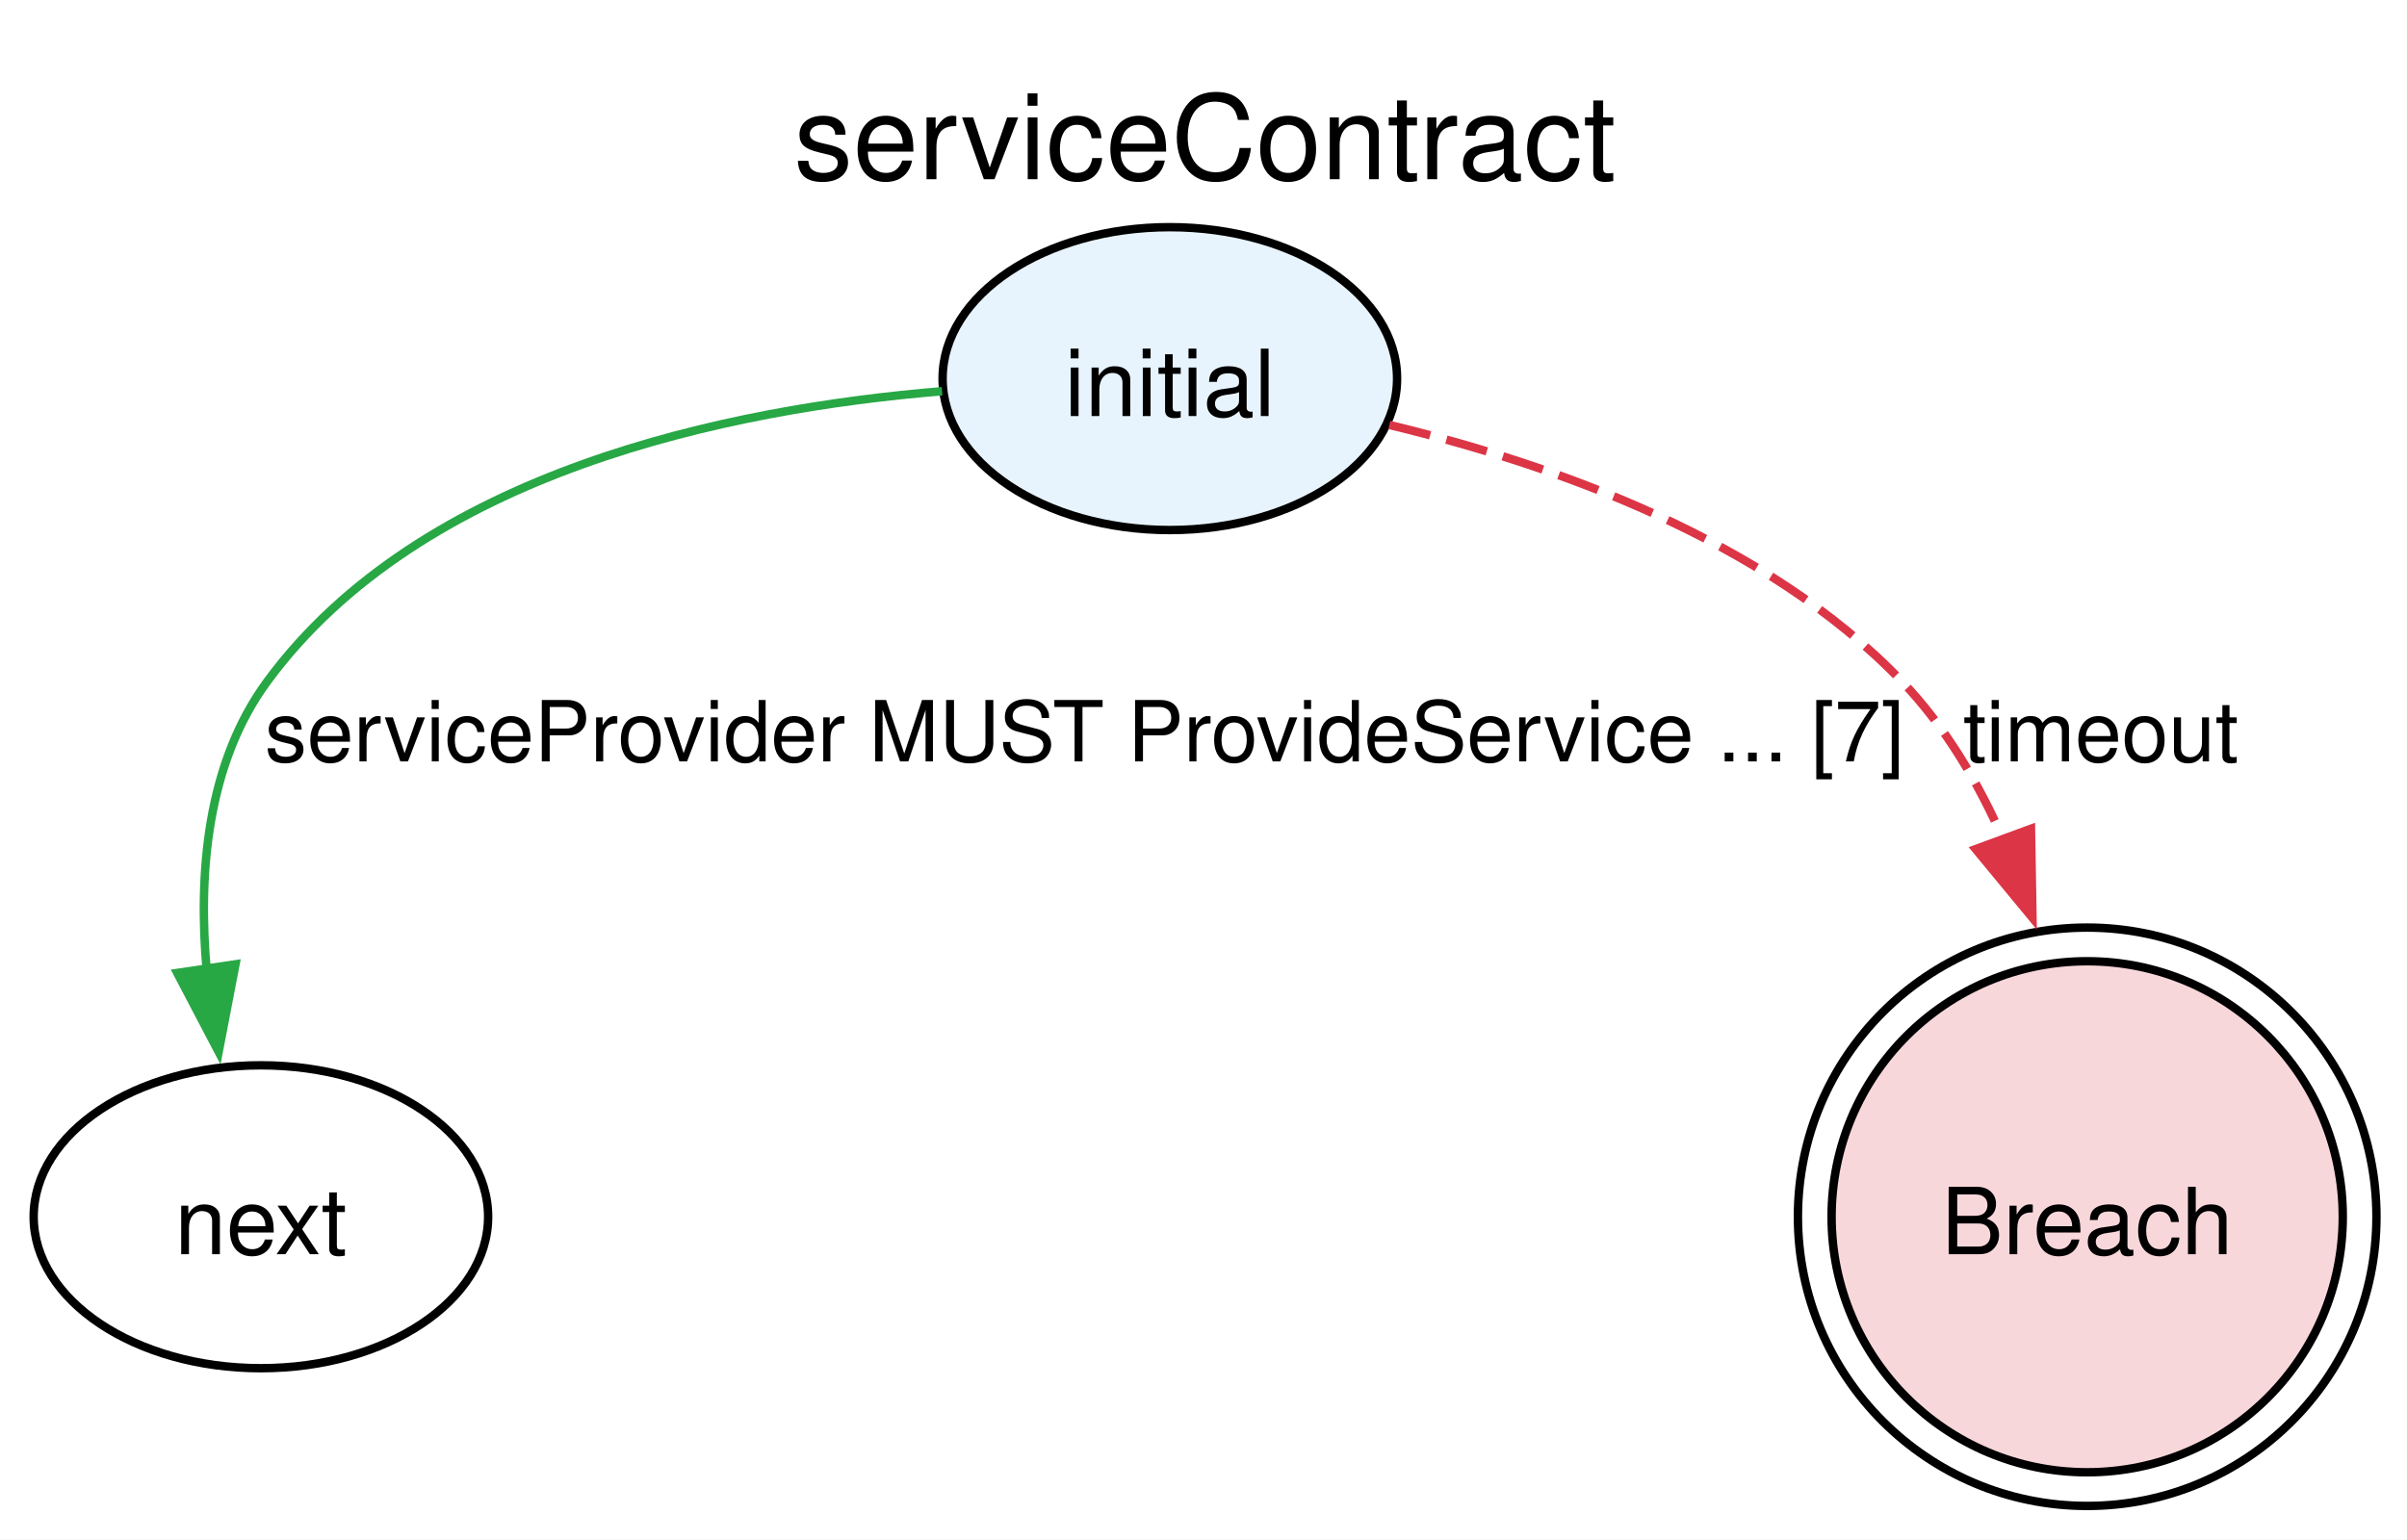
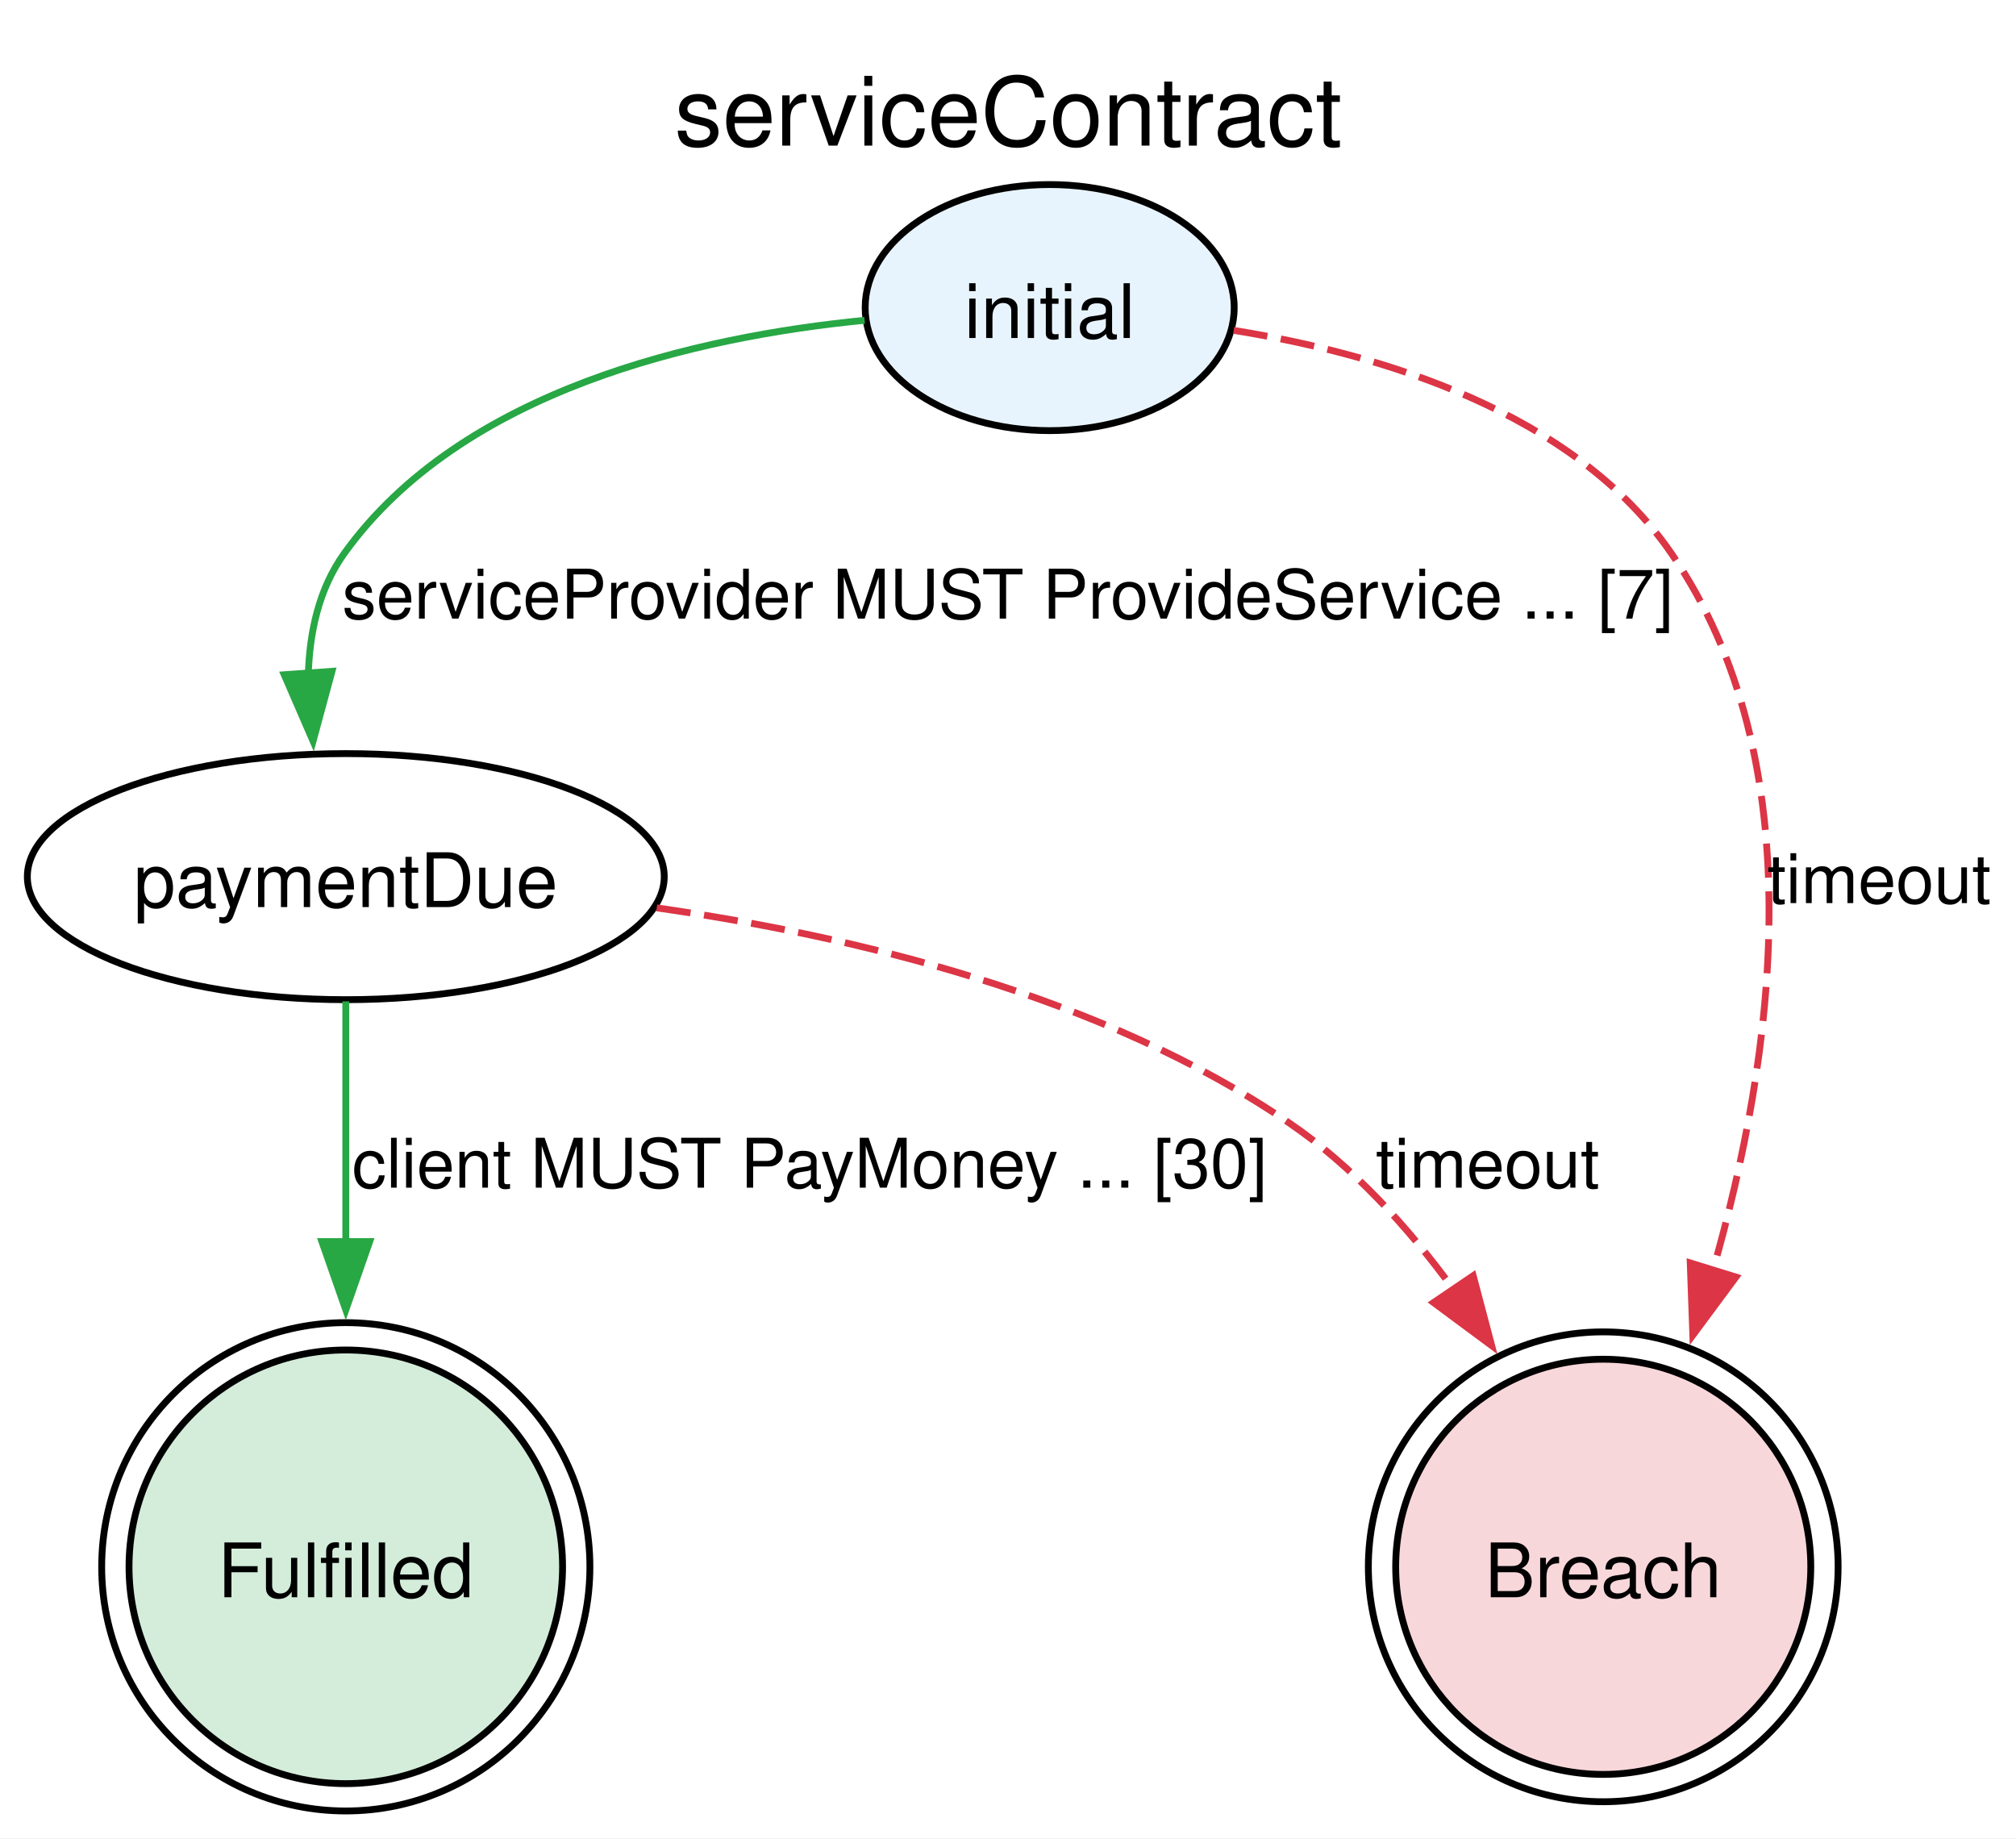
- <svg xmlns="http://www.w3.org/2000/svg" width="286pt" height="183pt" viewBox="0.00 0.00 286.00 183.00">
-   <g id="graph0" class="graph" transform="scale(1 1) rotate(0) translate(4 178.99)">
-     <polygon fill="white" stroke="none" points="-4,4 -4,-178.99 282.37,-178.99 282.37,4 -4,4" />
-     <text xml:space="preserve" text-anchor="middle" x="139.18" y="-157.69" font-family="Helvetica,sans-Serif" font-size="14.00">serviceContract</text>
+ <svg xmlns="http://www.w3.org/2000/svg" width="295pt" height="269pt" viewBox="0.00 0.00 295.00 269.00">
+   <g id="graph0" class="graph" transform="scale(1 1) rotate(0) translate(4 264.94)">
+     <polygon fill="white" stroke="none" points="-4,4 -4,-264.94 291.11,-264.94 291.11,4 -4,4" />
+     <text xml:space="preserve" text-anchor="middle" x="143.55" y="-243.64" font-family="Helvetica,sans-Serif" font-size="14.00">serviceContract</text>
    <g id="node1" class="node">
-       <ellipse fill="#e8f4fd" stroke="black" cx="135" cy="-133.99" rx="27" ry="18" />
-       <text xml:space="preserve" text-anchor="middle" x="135" y="-129.54" font-family="Helvetica,sans-Serif" font-size="11.00">initial</text>
+       <ellipse fill="#e8f4fd" stroke="black" cx="149.6" cy="-219.94" rx="27" ry="18" />
+       <text xml:space="preserve" text-anchor="middle" x="149.6" y="-215.49" font-family="Helvetica,sans-Serif" font-size="11.00">initial</text>
    </g>
    <g id="node2" class="node">
-       <ellipse fill="#ffffff" stroke="black" cx="27" cy="-34.37" rx="27" ry="18" />
-       <text xml:space="preserve" text-anchor="middle" x="27" y="-29.92" font-family="Helvetica,sans-Serif" font-size="11.00">next</text>
+       <ellipse fill="#ffffff" stroke="black" cx="46.6" cy="-136.69" rx="46.6" ry="18" />
+       <text xml:space="preserve" text-anchor="middle" x="46.6" y="-132.24" font-family="Helvetica,sans-Serif" font-size="11.00">paymentDue</text>
    </g>
    <g id="edge1" class="edge">
-       <path fill="none" stroke="#28a745" d="M107.94,-132.49C82.63,-130.41 46.07,-122.92 27.75,-97.99 20.6,-88.26 19.51,-75.2 20.57,-63.52" />
-       <polygon fill="#28a745" stroke="#28a745" points="23.98,-64.38 21.98,-53.97 17.06,-63.35 23.98,-64.38" />
-       <text xml:space="preserve" text-anchor="middle" x="124.88" y="-88.49" font-family="Helvetica,sans-Serif" font-size="10.00">serviceProvider MUST ProvideService ... [7]</text>
+       <path fill="none" stroke="#28a745" d="M122.52,-218.08C98.13,-215.69 63.56,-207.94 46.35,-183.94 42.67,-178.8 41.28,-172.45 41.11,-166.11" />
+       <polygon fill="#28a745" stroke="#28a745" points="44.58,-166.73 41.81,-156.51 37.59,-166.23 44.58,-166.73" />
+       <text xml:space="preserve" text-anchor="middle" x="143.48" y="-174.44" font-family="Helvetica,sans-Serif" font-size="10.00">serviceProvider MUST ProvideService ... [7]</text>
+     </g>
+     <g id="node4" class="node">
+       <ellipse fill="#f8d7da" stroke="black" cx="230.6" cy="-35.72" rx="30.37" ry="30.37" />
+       <ellipse fill="none" stroke="black" cx="230.6" cy="-35.72" rx="34.37" ry="34.37" />
+       <text xml:space="preserve" text-anchor="middle" x="230.6" y="-31.27" font-family="Helvetica,sans-Serif" font-size="11.00">Breach</text>
+     </g>
+     <g id="edge2" class="edge">
+       <path fill="none" stroke="#dc3545" stroke-dasharray="5,2" d="M176.52,-216.61C197.84,-213.18 226.33,-204.73 240.6,-183.94 261.56,-153.43 255.68,-110.47 246.58,-78.83" />
+       <polygon fill="#dc3545" stroke="#dc3545" points="250.02,-78.11 243.71,-69.6 243.33,-80.18 250.02,-78.11" />
+       <text xml:space="preserve" text-anchor="middle" x="270.98" y="-132.82" font-family="Helvetica,sans-Serif" font-size="10.00">timeout</text>
    </g>
    <g id="node3" class="node">
-       <ellipse fill="#f8d7da" stroke="black" cx="244" cy="-34.37" rx="30.37" ry="30.37" />
-       <ellipse fill="none" stroke="black" cx="244" cy="-34.37" rx="34.37" ry="34.37" />
-       <text xml:space="preserve" text-anchor="middle" x="244" y="-29.92" font-family="Helvetica,sans-Serif" font-size="11.00">Breach</text>
+       <ellipse fill="#d4edda" stroke="black" cx="46.6" cy="-35.72" rx="31.72" ry="31.72" />
+       <ellipse fill="none" stroke="black" cx="46.6" cy="-35.72" rx="35.72" ry="35.72" />
+       <text xml:space="preserve" text-anchor="middle" x="46.6" y="-31.27" font-family="Helvetica,sans-Serif" font-size="11.00">Fulfilled</text>
    </g>
-     <g id="edge2" class="edge">
-       <path fill="none" stroke="#dc3545" stroke-dasharray="5,2" d="M161.08,-128.48C180.29,-123.88 205.8,-114.93 222,-97.99 227.19,-92.56 231.16,-85.84 234.2,-78.83" />
-       <polygon fill="#dc3545" stroke="#dc3545" points="237.32,-80.49 237.5,-69.9 230.75,-78.07 237.32,-80.49" />
-       <text xml:space="preserve" text-anchor="middle" x="245.63" y="-88.49" font-family="Helvetica,sans-Serif" font-size="10.00">timeout</text>
+     <g id="edge3" class="edge">
+       <path fill="none" stroke="#28a745" d="M46.6,-118.45C46.6,-108.61 46.6,-95.77 46.6,-83.18" />
+       <polygon fill="#28a745" stroke="#28a745" points="50.1,-83.3 46.6,-73.3 43.1,-83.3 50.1,-83.3" />
+       <text xml:space="preserve" text-anchor="middle" x="114.48" y="-91.19" font-family="Helvetica,sans-Serif" font-size="10.00">client MUST PayMoney ... [30]</text>
+     </g>
+     <g id="edge4" class="edge">
+       <path fill="none" stroke="#dc3545" stroke-dasharray="5,2" d="M92.1,-132.12C120.7,-128.05 157.23,-119.33 184.6,-100.69 193.92,-94.35 202,-85.46 208.68,-76.33" />
+       <polygon fill="#dc3545" stroke="#dc3545" points="211.57,-78.31 214.28,-68.07 205.77,-74.38 211.57,-78.31" />
+       <text xml:space="preserve" text-anchor="middle" x="213.69" y="-91.19" font-family="Helvetica,sans-Serif" font-size="10.00">timeout</text>
    </g>
  </g>
</svg>
